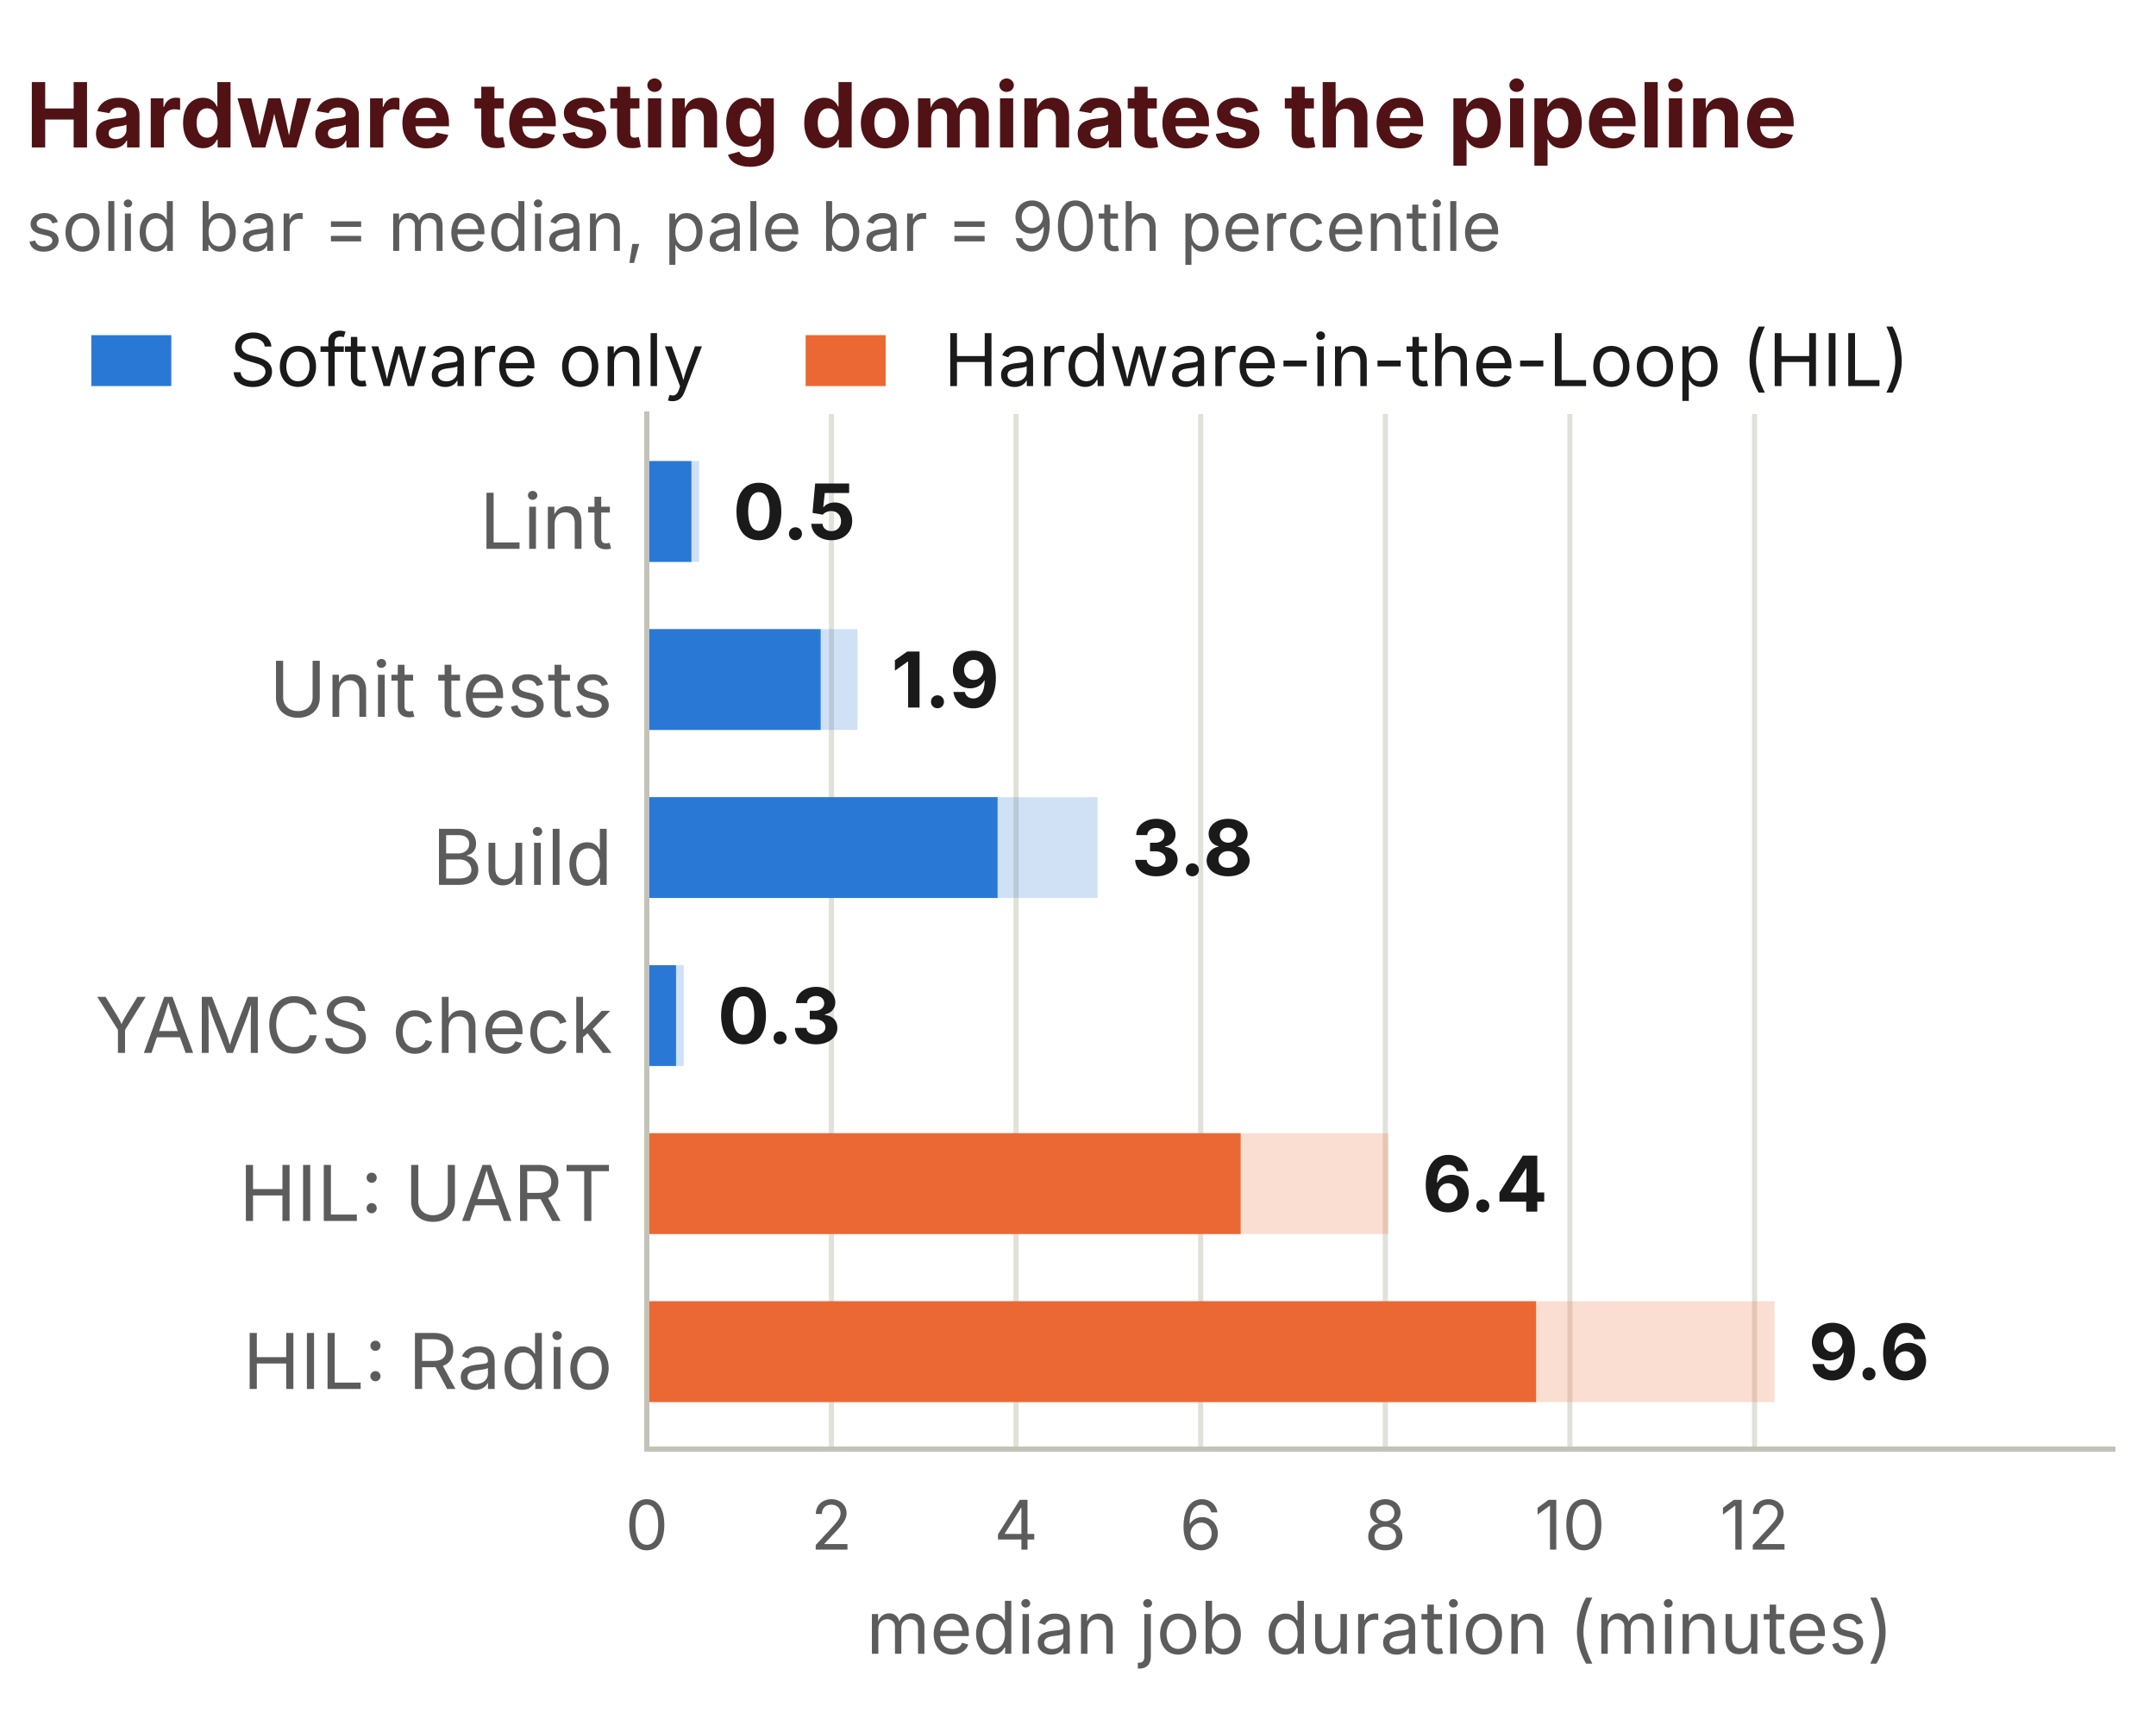
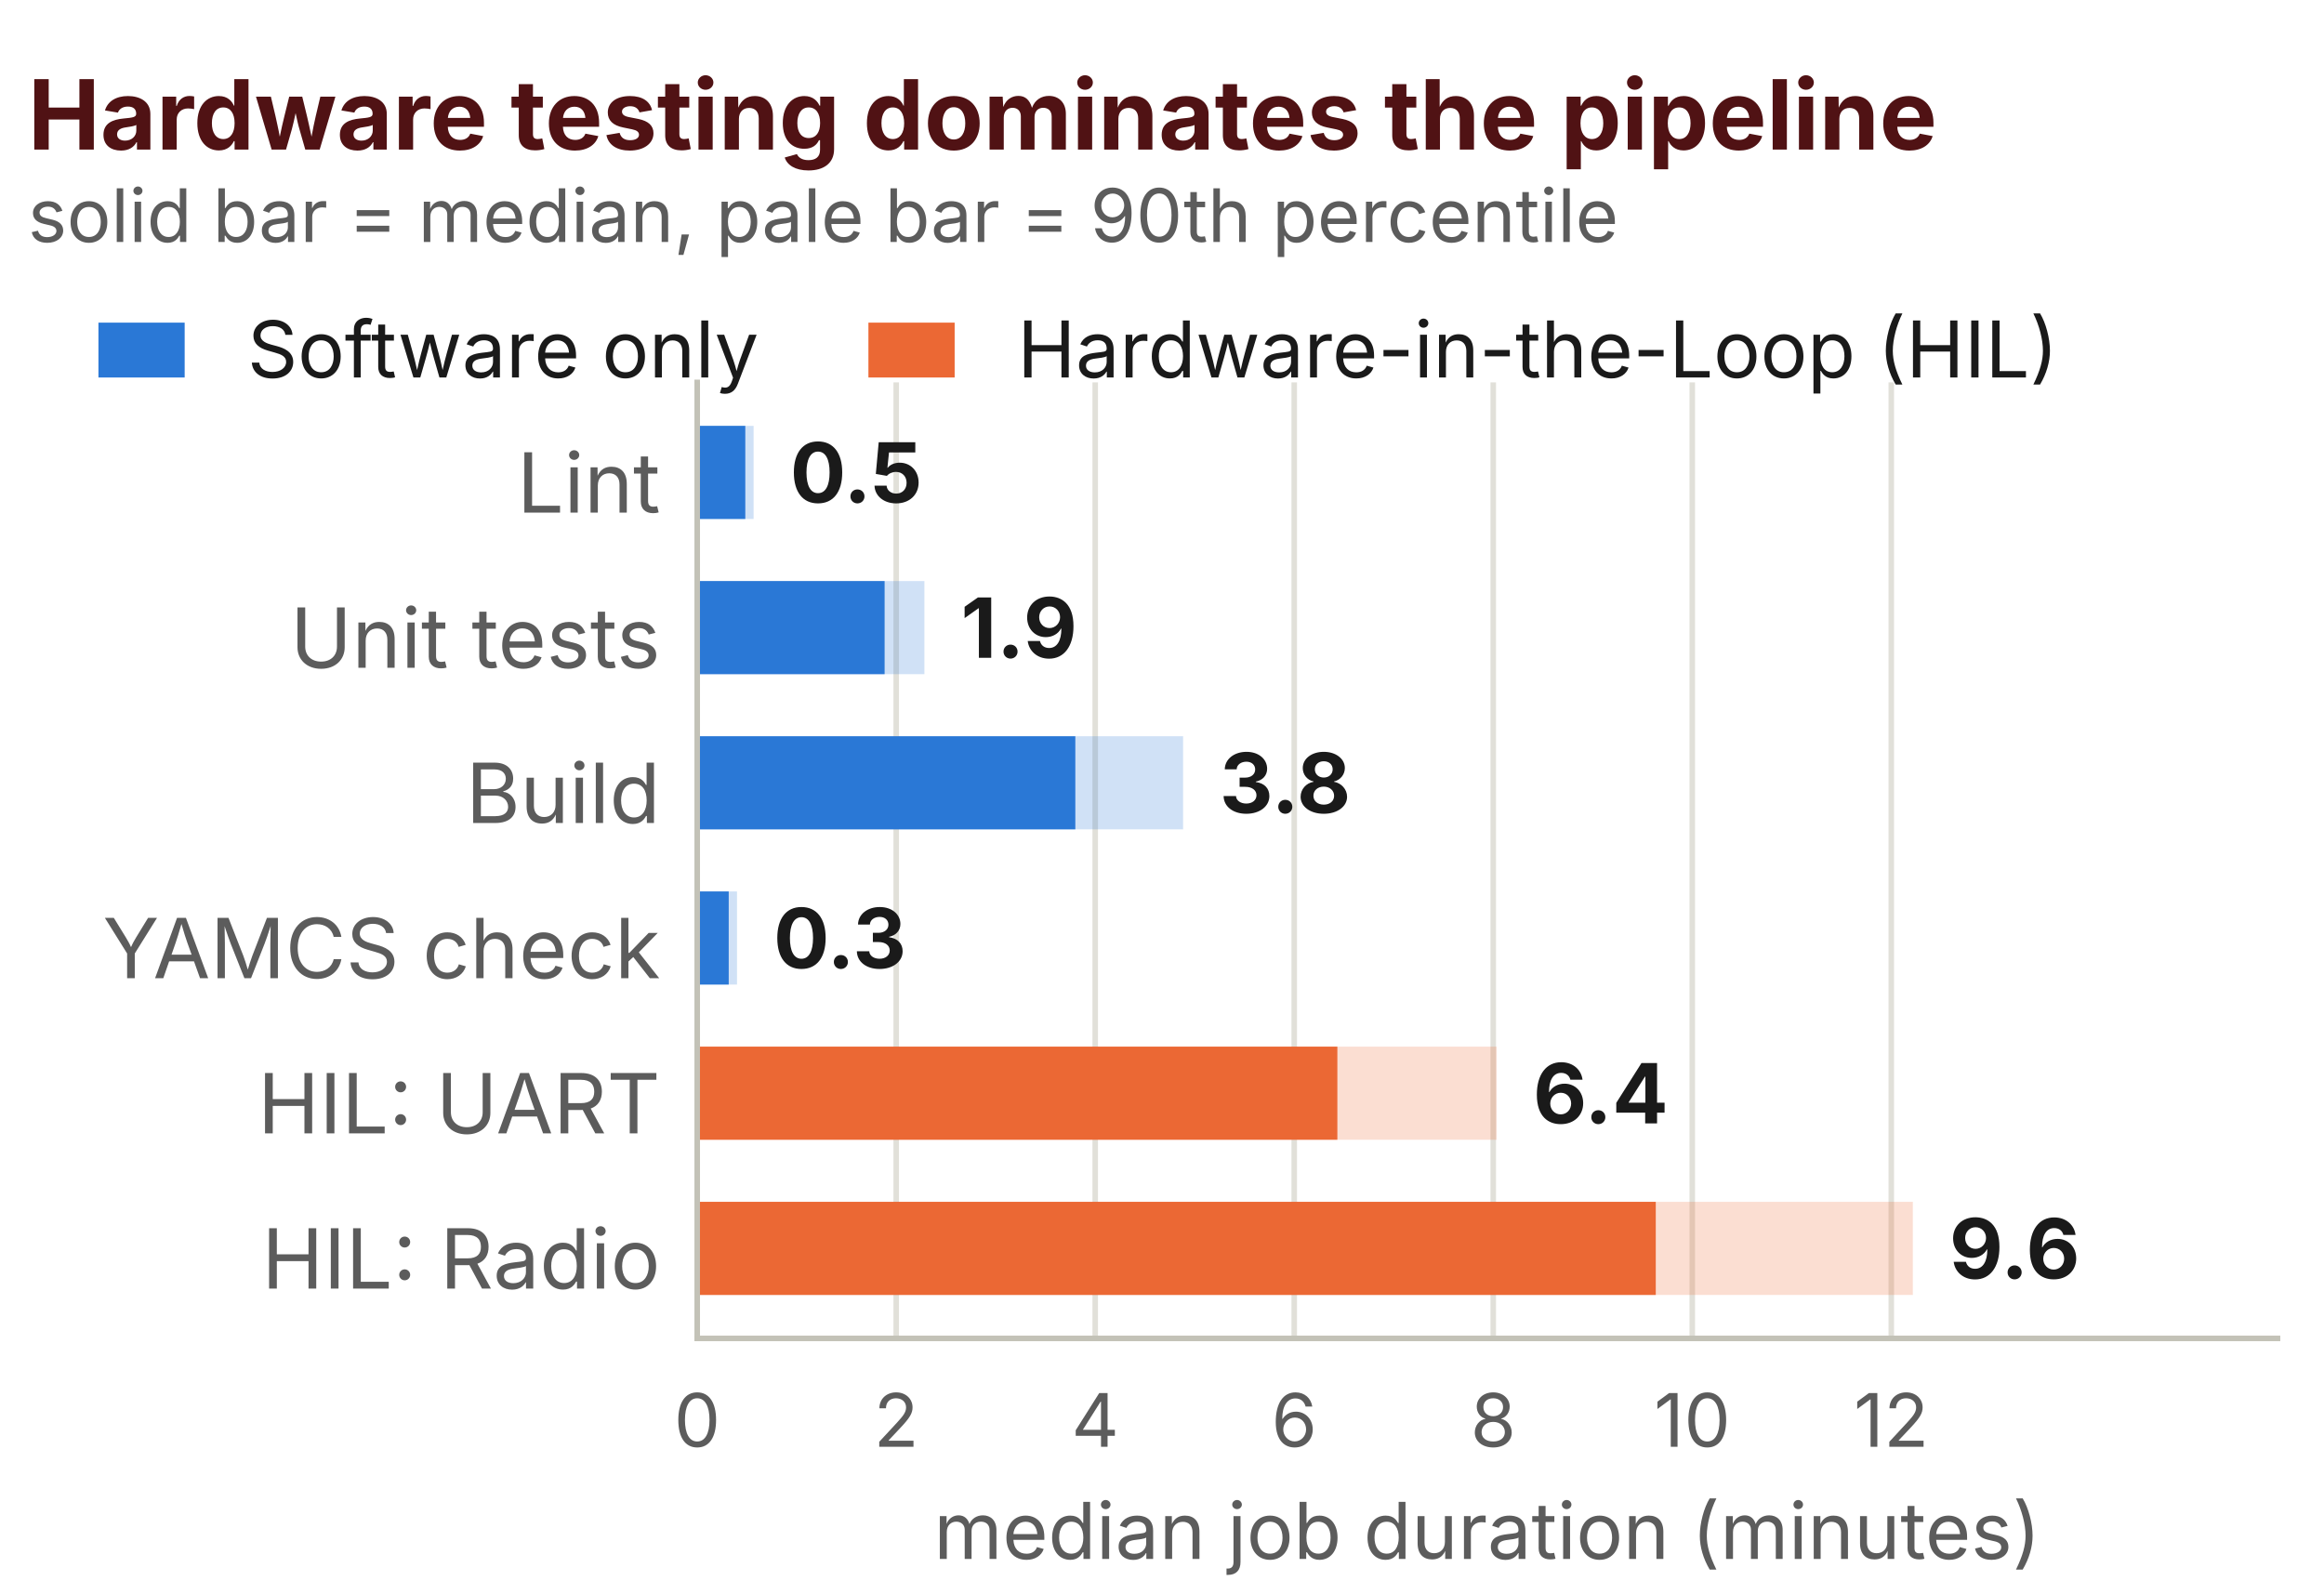
- <svg xmlns="http://www.w3.org/2000/svg" width="504pt" height="403.2pt" viewBox="0 0 504 403.2" version="1.1">
+ <svg xmlns="http://www.w3.org/2000/svg" width="504pt" height="345.6pt" viewBox="0 0 504 345.6" version="1.1">
  <defs>
    <style type="text/css">*{stroke-linejoin: round; stroke-linecap: butt}</style>
  </defs>
  <g id="figure_1">
    <g id="patch_1">
-       <path d="M 0 403.2  L 504 403.2  L 504 0  L 0 0  L 0 403.2  z " style="fill: none" />
+       <path d="M 0 345.6  L 504 345.6  L 504 0  L 0 0  L 0 345.6  z " style="fill: none" />
    </g>
    <g id="axes_1">
      <g id="patch_2">
-         <path d="M 151.2 338.688  L 493.92 338.688  L 493.92 96.768  L 151.2 96.768  L 151.2 338.688  z " style="fill: none" />
+         <path d="M 151.2 290.304  L 493.92 290.304  L 493.92 82.944  L 151.2 82.944  L 151.2 290.304  z " style="fill: none" />
      </g>
      <g id="matplotlib.axis_1">
        <g id="xtick_1">
          <g id="line2d_1">
-             <path d="M 151.2 338.688  L 151.2 96.768  " clip-path="url(#p9fa046cc04)" style="fill: none; stroke: #e1e0d9; stroke-width: 1.2; stroke-linecap: square" />
+             <path d="M 151.2 290.304  L 151.2 82.944  " clip-path="url(#pa9060b5b0f)" style="fill: none; stroke: #e1e0d9; stroke-width: 1.2; stroke-linecap: square" />
          </g>
          <g id="line2d_2" />
          <g id="text_1">
-             <text style="font-size: 16px; font-family: 'Inter', 'Source Sans 3', 'Liberation Sans', 'DejaVu Sans', sans-serif; text-anchor: middle; fill: #5c5c5c" x="151.2" y="362.188" transform="rotate(-0 151.2 362.188)">0</text>
+             <text style="font-size: 16px; font-family: 'Inter', 'Source Sans 3', 'Liberation Sans', 'DejaVu Sans', sans-serif; text-anchor: middle; fill: #5c5c5c" x="151.2" y="313.804" transform="rotate(-0 151.2 313.804)">0</text>
          </g>
        </g>
        <g id="xtick_2">
          <g id="line2d_3">
-             <path d="M 194.359 338.688  L 194.359 96.768  " clip-path="url(#p9fa046cc04)" style="fill: none; stroke: #e1e0d9; stroke-width: 1.2; stroke-linecap: square" />
+             <path d="M 194.359 290.304  L 194.359 82.944  " clip-path="url(#pa9060b5b0f)" style="fill: none; stroke: #e1e0d9; stroke-width: 1.2; stroke-linecap: square" />
          </g>
          <g id="line2d_4" />
          <g id="text_2">
-             <text style="font-size: 16px; font-family: 'Inter', 'Source Sans 3', 'Liberation Sans', 'DejaVu Sans', sans-serif; text-anchor: middle; fill: #5c5c5c" x="194.359" y="362.188" transform="rotate(-0 194.3592 362.188)">2</text>
+             <text style="font-size: 16px; font-family: 'Inter', 'Source Sans 3', 'Liberation Sans', 'DejaVu Sans', sans-serif; text-anchor: middle; fill: #5c5c5c" x="194.359" y="313.804" transform="rotate(-0 194.3592 313.804)">2</text>
          </g>
        </g>
        <g id="xtick_3">
          <g id="line2d_5">
-             <path d="M 237.518 338.688  L 237.518 96.768  " clip-path="url(#p9fa046cc04)" style="fill: none; stroke: #e1e0d9; stroke-width: 1.2; stroke-linecap: square" />
+             <path d="M 237.518 290.304  L 237.518 82.944  " clip-path="url(#pa9060b5b0f)" style="fill: none; stroke: #e1e0d9; stroke-width: 1.2; stroke-linecap: square" />
          </g>
          <g id="line2d_6" />
          <g id="text_3">
-             <text style="font-size: 16px; font-family: 'Inter', 'Source Sans 3', 'Liberation Sans', 'DejaVu Sans', sans-serif; text-anchor: middle; fill: #5c5c5c" x="237.518" y="362.188" transform="rotate(-0 237.5184 362.188)">4</text>
+             <text style="font-size: 16px; font-family: 'Inter', 'Source Sans 3', 'Liberation Sans', 'DejaVu Sans', sans-serif; text-anchor: middle; fill: #5c5c5c" x="237.518" y="313.804" transform="rotate(-0 237.5184 313.804)">4</text>
          </g>
        </g>
        <g id="xtick_4">
          <g id="line2d_7">
-             <path d="M 280.678 338.688  L 280.678 96.768  " clip-path="url(#p9fa046cc04)" style="fill: none; stroke: #e1e0d9; stroke-width: 1.2; stroke-linecap: square" />
+             <path d="M 280.678 290.304  L 280.678 82.944  " clip-path="url(#pa9060b5b0f)" style="fill: none; stroke: #e1e0d9; stroke-width: 1.2; stroke-linecap: square" />
          </g>
          <g id="line2d_8" />
          <g id="text_4">
-             <text style="font-size: 16px; font-family: 'Inter', 'Source Sans 3', 'Liberation Sans', 'DejaVu Sans', sans-serif; text-anchor: middle; fill: #5c5c5c" x="280.678" y="362.188" transform="rotate(-0 280.6776 362.188)">6</text>
+             <text style="font-size: 16px; font-family: 'Inter', 'Source Sans 3', 'Liberation Sans', 'DejaVu Sans', sans-serif; text-anchor: middle; fill: #5c5c5c" x="280.678" y="313.804" transform="rotate(-0 280.6776 313.804)">6</text>
          </g>
        </g>
        <g id="xtick_5">
          <g id="line2d_9">
-             <path d="M 323.837 338.688  L 323.837 96.768  " clip-path="url(#p9fa046cc04)" style="fill: none; stroke: #e1e0d9; stroke-width: 1.2; stroke-linecap: square" />
+             <path d="M 323.837 290.304  L 323.837 82.944  " clip-path="url(#pa9060b5b0f)" style="fill: none; stroke: #e1e0d9; stroke-width: 1.2; stroke-linecap: square" />
          </g>
          <g id="line2d_10" />
          <g id="text_5">
-             <text style="font-size: 16px; font-family: 'Inter', 'Source Sans 3', 'Liberation Sans', 'DejaVu Sans', sans-serif; text-anchor: middle; fill: #5c5c5c" x="323.837" y="362.188" transform="rotate(-0 323.8368 362.188)">8</text>
+             <text style="font-size: 16px; font-family: 'Inter', 'Source Sans 3', 'Liberation Sans', 'DejaVu Sans', sans-serif; text-anchor: middle; fill: #5c5c5c" x="323.837" y="313.804" transform="rotate(-0 323.8368 313.804)">8</text>
          </g>
        </g>
        <g id="xtick_6">
          <g id="line2d_11">
-             <path d="M 366.996 338.688  L 366.996 96.768  " clip-path="url(#p9fa046cc04)" style="fill: none; stroke: #e1e0d9; stroke-width: 1.2; stroke-linecap: square" />
+             <path d="M 366.996 290.304  L 366.996 82.944  " clip-path="url(#pa9060b5b0f)" style="fill: none; stroke: #e1e0d9; stroke-width: 1.2; stroke-linecap: square" />
          </g>
          <g id="line2d_12" />
          <g id="text_6">
-             <text style="font-size: 16px; font-family: 'Inter', 'Source Sans 3', 'Liberation Sans', 'DejaVu Sans', sans-serif; text-anchor: middle; fill: #5c5c5c" x="366.996" y="362.188" transform="rotate(-0 366.996 362.188)">10</text>
+             <text style="font-size: 16px; font-family: 'Inter', 'Source Sans 3', 'Liberation Sans', 'DejaVu Sans', sans-serif; text-anchor: middle; fill: #5c5c5c" x="366.996" y="313.804" transform="rotate(-0 366.996 313.804)">10</text>
          </g>
        </g>
        <g id="xtick_7">
          <g id="line2d_13">
-             <path d="M 410.155 338.688  L 410.155 96.768  " clip-path="url(#p9fa046cc04)" style="fill: none; stroke: #e1e0d9; stroke-width: 1.2; stroke-linecap: square" />
+             <path d="M 410.155 290.304  L 410.155 82.944  " clip-path="url(#pa9060b5b0f)" style="fill: none; stroke: #e1e0d9; stroke-width: 1.2; stroke-linecap: square" />
          </g>
          <g id="line2d_14" />
          <g id="text_7">
-             <text style="font-size: 16px; font-family: 'Inter', 'Source Sans 3', 'Liberation Sans', 'DejaVu Sans', sans-serif; text-anchor: middle; fill: #5c5c5c" x="410.155" y="362.188" transform="rotate(-0 410.1552 362.188)">12</text>
+             <text style="font-size: 16px; font-family: 'Inter', 'Source Sans 3', 'Liberation Sans', 'DejaVu Sans', sans-serif; text-anchor: middle; fill: #5c5c5c" x="410.155" y="313.804" transform="rotate(-0 410.1552 313.804)">12</text>
          </g>
        </g>
        <g id="text_8">
-           <text style="font-size: 17px; font-family: 'Inter', 'Source Sans 3', 'Liberation Sans', 'DejaVu Sans', sans-serif; text-anchor: middle; fill: #5c5c5c" x="322.56" y="386.516" transform="rotate(-0 322.56 386.5161)">median job duration (minutes)</text>
+           <text style="font-size: 17px; font-family: 'Inter', 'Source Sans 3', 'Liberation Sans', 'DejaVu Sans', sans-serif; text-anchor: middle; fill: #5c5c5c" x="322.56" y="338.132" transform="rotate(-0 322.56 338.1321)">median job duration (minutes)</text>
        </g>
      </g>
      <g id="matplotlib.axis_2">
        <g id="ytick_1">
          <g id="line2d_15" />
          <g id="text_9">
-             <text style="font-size: 18px; font-family: 'Inter', 'Source Sans 3', 'Liberation Sans', 'DejaVu Sans', sans-serif; text-anchor: end; fill: #5c5c5c" x="143.2" y="128.265" transform="rotate(-0 143.2 128.2649)">Lint</text>
+             <text style="font-size: 18px; font-family: 'Inter', 'Source Sans 3', 'Liberation Sans', 'DejaVu Sans', sans-serif; text-anchor: end; fill: #5c5c5c" x="143.2" y="111.187" transform="rotate(-0 143.2 111.1869)">Lint</text>
          </g>
        </g>
        <g id="ytick_2">
          <g id="line2d_16" />
          <g id="text_10">
-             <text style="font-size: 18px; font-family: 'Inter', 'Source Sans 3', 'Liberation Sans', 'DejaVu Sans', sans-serif; text-anchor: end; fill: #5c5c5c" x="143.2" y="167.538" transform="rotate(-0 143.2 167.5377)">Unit tests</text>
+             <text style="font-size: 18px; font-family: 'Inter', 'Source Sans 3', 'Liberation Sans', 'DejaVu Sans', sans-serif; text-anchor: end; fill: #5c5c5c" x="143.2" y="144.849" transform="rotate(-0 143.2 144.8492)">Unit tests</text>
          </g>
        </g>
        <g id="ytick_3">
          <g id="line2d_17" />
          <g id="text_11">
-             <text style="font-size: 18px; font-family: 'Inter', 'Source Sans 3', 'Liberation Sans', 'DejaVu Sans', sans-serif; text-anchor: end; fill: #5c5c5c" x="143.2" y="206.81" transform="rotate(-0 143.2 206.8104)">Build</text>
+             <text style="font-size: 18px; font-family: 'Inter', 'Source Sans 3', 'Liberation Sans', 'DejaVu Sans', sans-serif; text-anchor: end; fill: #5c5c5c" x="143.2" y="178.512" transform="rotate(-0 143.2 178.5116)">Build</text>
          </g>
        </g>
        <g id="ytick_4">
          <g id="line2d_18" />
          <g id="text_12">
-             <text style="font-size: 18px; font-family: 'Inter', 'Source Sans 3', 'Liberation Sans', 'DejaVu Sans', sans-serif; text-anchor: end; fill: #5c5c5c" x="143.2" y="246.083" transform="rotate(-0 143.2 246.0831)">YAMCS check</text>
+             <text style="font-size: 18px; font-family: 'Inter', 'Source Sans 3', 'Liberation Sans', 'DejaVu Sans', sans-serif; text-anchor: end; fill: #5c5c5c" x="143.2" y="212.174" transform="rotate(-0 143.2 212.1739)">YAMCS check</text>
          </g>
        </g>
        <g id="ytick_5">
          <g id="line2d_19" />
          <g id="text_13">
-             <text style="font-size: 18px; font-family: 'Inter', 'Source Sans 3', 'Liberation Sans', 'DejaVu Sans', sans-serif; text-anchor: end; fill: #5c5c5c" x="143.2" y="285.356" transform="rotate(-0 143.2 285.3558)">HIL: UART</text>
+             <text style="font-size: 18px; font-family: 'Inter', 'Source Sans 3', 'Liberation Sans', 'DejaVu Sans', sans-serif; text-anchor: end; fill: #5c5c5c" x="143.2" y="245.836" transform="rotate(-0 143.2 245.8363)">HIL: UART</text>
          </g>
        </g>
        <g id="ytick_6">
          <g id="line2d_20" />
          <g id="text_14">
-             <text style="font-size: 18px; font-family: 'Inter', 'Source Sans 3', 'Liberation Sans', 'DejaVu Sans', sans-serif; text-anchor: end; fill: #5c5c5c" x="143.2" y="324.629" transform="rotate(-0 143.2 324.6286)">HIL: Radio</text>
+             <text style="font-size: 18px; font-family: 'Inter', 'Source Sans 3', 'Liberation Sans', 'DejaVu Sans', sans-serif; text-anchor: end; fill: #5c5c5c" x="143.2" y="279.499" transform="rotate(-0 143.2 279.4986)">HIL: Radio</text>
          </g>
        </g>
      </g>
      <g id="patch_3">
-         <path d="M 151.2 107.764  L 163.428 107.764  L 163.428 131.328  L 151.2 131.328  z " clip-path="url(#p9fa046cc04)" style="fill: #2a78d6; opacity: 0.22" />
+         <path d="M 151.2 92.369  L 163.428 92.369  L 163.428 112.567  L 151.2 112.567  z " clip-path="url(#pa9060b5b0f)" style="fill: #2a78d6; opacity: 0.22" />
      </g>
      <g id="patch_4">
-         <path d="M 151.2 147.037  L 200.473 147.037  L 200.473 170.601  L 151.2 170.601  z " clip-path="url(#p9fa046cc04)" style="fill: #2a78d6; opacity: 0.22" />
+         <path d="M 151.2 126.032  L 200.473 126.032  L 200.473 146.229  L 151.2 146.229  z " clip-path="url(#pa9060b5b0f)" style="fill: #2a78d6; opacity: 0.22" />
      </g>
      <g id="patch_5">
-         <path d="M 151.2 186.31  L 256.58 186.31  L 256.58 209.873  L 151.2 209.873  z " clip-path="url(#p9fa046cc04)" style="fill: #2a78d6; opacity: 0.22" />
+         <path d="M 151.2 159.694  L 256.58 159.694  L 256.58 179.892  L 151.2 179.892  z " clip-path="url(#pa9060b5b0f)" style="fill: #2a78d6; opacity: 0.22" />
      </g>
      <g id="patch_6">
-         <path d="M 151.2 225.583  L 159.832 225.583  L 159.832 249.146  L 151.2 249.146  z " clip-path="url(#p9fa046cc04)" style="fill: #2a78d6; opacity: 0.22" />
+         <path d="M 151.2 193.356  L 159.832 193.356  L 159.832 213.554  L 151.2 213.554  z " clip-path="url(#pa9060b5b0f)" style="fill: #2a78d6; opacity: 0.22" />
      </g>
      <g id="patch_7">
-         <path d="M 151.2 264.855  L 324.556 264.855  L 324.556 288.419  L 151.2 288.419  z " clip-path="url(#p9fa046cc04)" style="fill: #eb6834; opacity: 0.22" />
+         <path d="M 151.2 227.019  L 324.556 227.019  L 324.556 247.216  L 151.2 247.216  z " clip-path="url(#pa9060b5b0f)" style="fill: #eb6834; opacity: 0.22" />
      </g>
      <g id="patch_8">
-         <path d="M 151.2 304.128  L 414.831 304.128  L 414.831 327.692  L 151.2 327.692  z " clip-path="url(#p9fa046cc04)" style="fill: #eb6834; opacity: 0.22" />
+         <path d="M 151.2 260.681  L 414.831 260.681  L 414.831 280.879  L 151.2 280.879  z " clip-path="url(#pa9060b5b0f)" style="fill: #eb6834; opacity: 0.22" />
      </g>
      <g id="patch_9">
-         <path d="M 151.2 107.764  L 161.63 107.764  L 161.63 131.328  L 151.2 131.328  z " clip-path="url(#p9fa046cc04)" style="fill: #2a78d6" />
+         <path d="M 151.2 92.369  L 161.63 92.369  L 161.63 112.567  L 151.2 112.567  z " clip-path="url(#pa9060b5b0f)" style="fill: #2a78d6" />
      </g>
      <g id="patch_10">
-         <path d="M 151.2 147.037  L 191.842 147.037  L 191.842 170.601  L 151.2 170.601  z " clip-path="url(#p9fa046cc04)" style="fill: #2a78d6" />
+         <path d="M 151.2 126.032  L 191.842 126.032  L 191.842 146.229  L 151.2 146.229  z " clip-path="url(#pa9060b5b0f)" style="fill: #2a78d6" />
      </g>
      <g id="patch_11">
-         <path d="M 151.2 186.31  L 233.202 186.31  L 233.202 209.873  L 151.2 209.873  z " clip-path="url(#p9fa046cc04)" style="fill: #2a78d6" />
+         <path d="M 151.2 159.694  L 233.202 159.694  L 233.202 179.892  L 151.2 179.892  z " clip-path="url(#pa9060b5b0f)" style="fill: #2a78d6" />
      </g>
      <g id="patch_12">
-         <path d="M 151.2 225.583  L 158.034 225.583  L 158.034 249.146  L 151.2 249.146  z " clip-path="url(#p9fa046cc04)" style="fill: #2a78d6" />
+         <path d="M 151.2 193.356  L 158.034 193.356  L 158.034 213.554  L 151.2 213.554  z " clip-path="url(#pa9060b5b0f)" style="fill: #2a78d6" />
      </g>
      <g id="patch_13">
-         <path d="M 151.2 264.855  L 290.029 264.855  L 290.029 288.419  L 151.2 288.419  z " clip-path="url(#p9fa046cc04)" style="fill: #eb6834" />
+         <path d="M 151.2 227.019  L 290.029 227.019  L 290.029 247.216  L 151.2 247.216  z " clip-path="url(#pa9060b5b0f)" style="fill: #eb6834" />
      </g>
      <g id="patch_14">
-         <path d="M 151.2 304.128  L 359.083 304.128  L 359.083 327.692  L 151.2 327.692  z " clip-path="url(#p9fa046cc04)" style="fill: #eb6834" />
+         <path d="M 151.2 260.681  L 359.083 260.681  L 359.083 280.879  L 151.2 280.879  z " clip-path="url(#pa9060b5b0f)" style="fill: #eb6834" />
      </g>
      <g id="patch_15">
-         <path d="M 151.2 338.688  L 151.2 96.768  " style="fill: none; stroke: #c3c2b7; stroke-width: 1.2; stroke-linejoin: miter; stroke-linecap: square" />
+         <path d="M 151.2 290.304  L 151.2 82.944  " style="fill: none; stroke: #c3c2b7; stroke-width: 1.2; stroke-linejoin: miter; stroke-linecap: square" />
      </g>
      <g id="patch_16">
-         <path d="M 151.2 338.688  L 493.92 338.688  " style="fill: none; stroke: #c3c2b7; stroke-width: 1.2; stroke-linejoin: miter; stroke-linecap: square" />
+         <path d="M 151.2 290.304  L 493.92 290.304  " style="fill: none; stroke: #c3c2b7; stroke-width: 1.2; stroke-linejoin: miter; stroke-linecap: square" />
      </g>
      <g id="text_15">
-         <text style="font-weight: 700; font-size: 18px; font-family: 'Inter', 'Source Sans 3', 'Liberation Sans', 'DejaVu Sans', sans-serif; text-anchor: start; fill: #1a1a1a" x="171.337" y="126.094" transform="rotate(-0 171.3374 126.094)">0.5</text>
+         <text style="font-weight: 700; font-size: 18px; font-family: 'Inter', 'Source Sans 3', 'Liberation Sans', 'DejaVu Sans', sans-serif; text-anchor: start; fill: #1a1a1a" x="171.337" y="109.016" transform="rotate(-0 171.3374 109.016)">0.5</text>
      </g>
      <g id="text_16">
-         <text style="font-weight: 700; font-size: 18px; font-family: 'Inter', 'Source Sans 3', 'Liberation Sans', 'DejaVu Sans', sans-serif; text-anchor: start; fill: #1a1a1a" x="208.382" y="165.367" transform="rotate(-0 208.3823 165.3668)">1.9</text>
+         <text style="font-weight: 700; font-size: 18px; font-family: 'Inter', 'Source Sans 3', 'Liberation Sans', 'DejaVu Sans', sans-serif; text-anchor: start; fill: #1a1a1a" x="208.382" y="142.678" transform="rotate(-0 208.3823 142.6783)">1.9</text>
      </g>
      <g id="text_17">
-         <text style="font-weight: 700; font-size: 18px; font-family: 'Inter', 'Source Sans 3', 'Liberation Sans', 'DejaVu Sans', sans-serif; text-anchor: start; fill: #1a1a1a" x="264.489" y="204.639" transform="rotate(-0 264.4893 204.6395)">3.8</text>
+         <text style="font-weight: 700; font-size: 18px; font-family: 'Inter', 'Source Sans 3', 'Liberation Sans', 'DejaVu Sans', sans-serif; text-anchor: start; fill: #1a1a1a" x="264.489" y="176.341" transform="rotate(-0 264.4893 176.3407)">3.8</text>
      </g>
      <g id="text_18">
-         <text style="font-weight: 700; font-size: 18px; font-family: 'Inter', 'Source Sans 3', 'Liberation Sans', 'DejaVu Sans', sans-serif; text-anchor: start; fill: #1a1a1a" x="167.741" y="243.912" transform="rotate(-0 167.7408 243.9122)">0.3</text>
+         <text style="font-weight: 700; font-size: 18px; font-family: 'Inter', 'Source Sans 3', 'Liberation Sans', 'DejaVu Sans', sans-serif; text-anchor: start; fill: #1a1a1a" x="167.741" y="210.003" transform="rotate(-0 167.7408 210.003)">0.3</text>
      </g>
      <g id="text_19">
-         <text style="font-weight: 700; font-size: 18px; font-family: 'Inter', 'Source Sans 3', 'Liberation Sans', 'DejaVu Sans', sans-serif; text-anchor: start; fill: #1a1a1a" x="332.465" y="283.185" transform="rotate(-0 332.465 283.1849)">6.4</text>
+         <text style="font-weight: 700; font-size: 18px; font-family: 'Inter', 'Source Sans 3', 'Liberation Sans', 'DejaVu Sans', sans-serif; text-anchor: start; fill: #1a1a1a" x="332.465" y="243.665" transform="rotate(-0 332.465 243.6654)">6.4</text>
      </g>
      <g id="text_20">
-         <text style="font-weight: 700; font-size: 18px; font-family: 'Inter', 'Source Sans 3', 'Liberation Sans', 'DejaVu Sans', sans-serif; text-anchor: start; fill: #1a1a1a" x="422.74" y="322.458" transform="rotate(-0 422.7397 322.4577)">9.6</text>
+         <text style="font-weight: 700; font-size: 18px; font-family: 'Inter', 'Source Sans 3', 'Liberation Sans', 'DejaVu Sans', sans-serif; text-anchor: start; fill: #1a1a1a" x="422.74" y="277.328" transform="rotate(-0 422.7397 277.3277)">9.6</text>
      </g>
    </g>
    <g id="text_21">
-       <text style="font-weight: 700; font-size: 21px; font-family: 'Inter', 'Source Sans 3', 'Liberation Sans', 'DejaVu Sans', sans-serif; text-anchor: start; fill: #501214" x="6.048" y="34.456" transform="rotate(-0 6.048 34.45575)">Hardware testing dominates the pipeline</text>
+       <text style="font-weight: 700; font-size: 21px; font-family: 'Inter', 'Source Sans 3', 'Liberation Sans', 'DejaVu Sans', sans-serif; text-anchor: start; fill: #501214" x="6.048" y="32.44" transform="rotate(-0 6.048 32.43975)">Hardware testing dominates the pipeline</text>
    </g>
    <g id="text_22">
-       <text style="font-size: 16px; font-family: 'Inter', 'Source Sans 3', 'Liberation Sans', 'DejaVu Sans', sans-serif; text-anchor: start; fill: #5c5c5c" x="6.048" y="58.642" transform="rotate(-0 6.048 58.6424)">solid bar = median, pale bar = 90th percentile</text>
+       <text style="font-size: 16px; font-family: 'Inter', 'Source Sans 3', 'Liberation Sans', 'DejaVu Sans', sans-serif; text-anchor: start; fill: #5c5c5c" x="6.048" y="52.479" transform="rotate(-0 6.048 52.4792)">solid bar = median, pale bar = 90th percentile</text>
    </g>
    <g id="legend_1">
      <g id="patch_17">
-         <path d="M 21.348 90.233  L 40.048 90.233  L 40.048 78.333  L 21.348 78.333  z " style="fill: #2a78d6" />
+         <path d="M 21.348 81.881  L 40.048 81.881  L 40.048 69.981  L 21.348 69.981  z " style="fill: #2a78d6" />
      </g>
      <g id="text_23">
-         <text style="font-size: 17px; font-family: 'Inter', 'Source Sans 3', 'Liberation Sans', 'DejaVu Sans', sans-serif; text-anchor: start; fill: #1a1a1a" x="53.648" y="90.233" transform="rotate(-0 53.648 90.23275)">Software only</text>
+         <text style="font-size: 17px; font-family: 'Inter', 'Source Sans 3', 'Liberation Sans', 'DejaVu Sans', sans-serif; text-anchor: start; fill: #1a1a1a" x="53.648" y="81.881" transform="rotate(-0 53.648 81.88075)">Software only</text>
      </g>
      <g id="patch_18">
-         <path d="M 188.333 90.233  L 207.033 90.233  L 207.033 78.333  L 188.333 78.333  z " style="fill: #eb6834" />
+         <path d="M 188.333 81.881  L 207.033 81.881  L 207.033 69.981  L 188.333 69.981  z " style="fill: #eb6834" />
      </g>
      <g id="text_24">
-         <text style="font-size: 17px; font-family: 'Inter', 'Source Sans 3', 'Liberation Sans', 'DejaVu Sans', sans-serif; text-anchor: start; fill: #1a1a1a" x="220.633" y="90.233" transform="rotate(-0 220.6332 90.23275)">Hardware-in-the-Loop (HIL)</text>
+         <text style="font-size: 17px; font-family: 'Inter', 'Source Sans 3', 'Liberation Sans', 'DejaVu Sans', sans-serif; text-anchor: start; fill: #1a1a1a" x="220.633" y="81.881" transform="rotate(-0 220.6332 81.88075)">Hardware-in-the-Loop (HIL)</text>
      </g>
    </g>
  </g>
  <defs>
-     <clipPath id="p9fa046cc04">
-       <rect x="151.2" y="96.768" width="342.72" height="241.92" />
+     <clipPath id="pa9060b5b0f">
+       <rect x="151.2" y="82.944" width="342.72" height="207.36" />
    </clipPath>
  </defs>
</svg>
